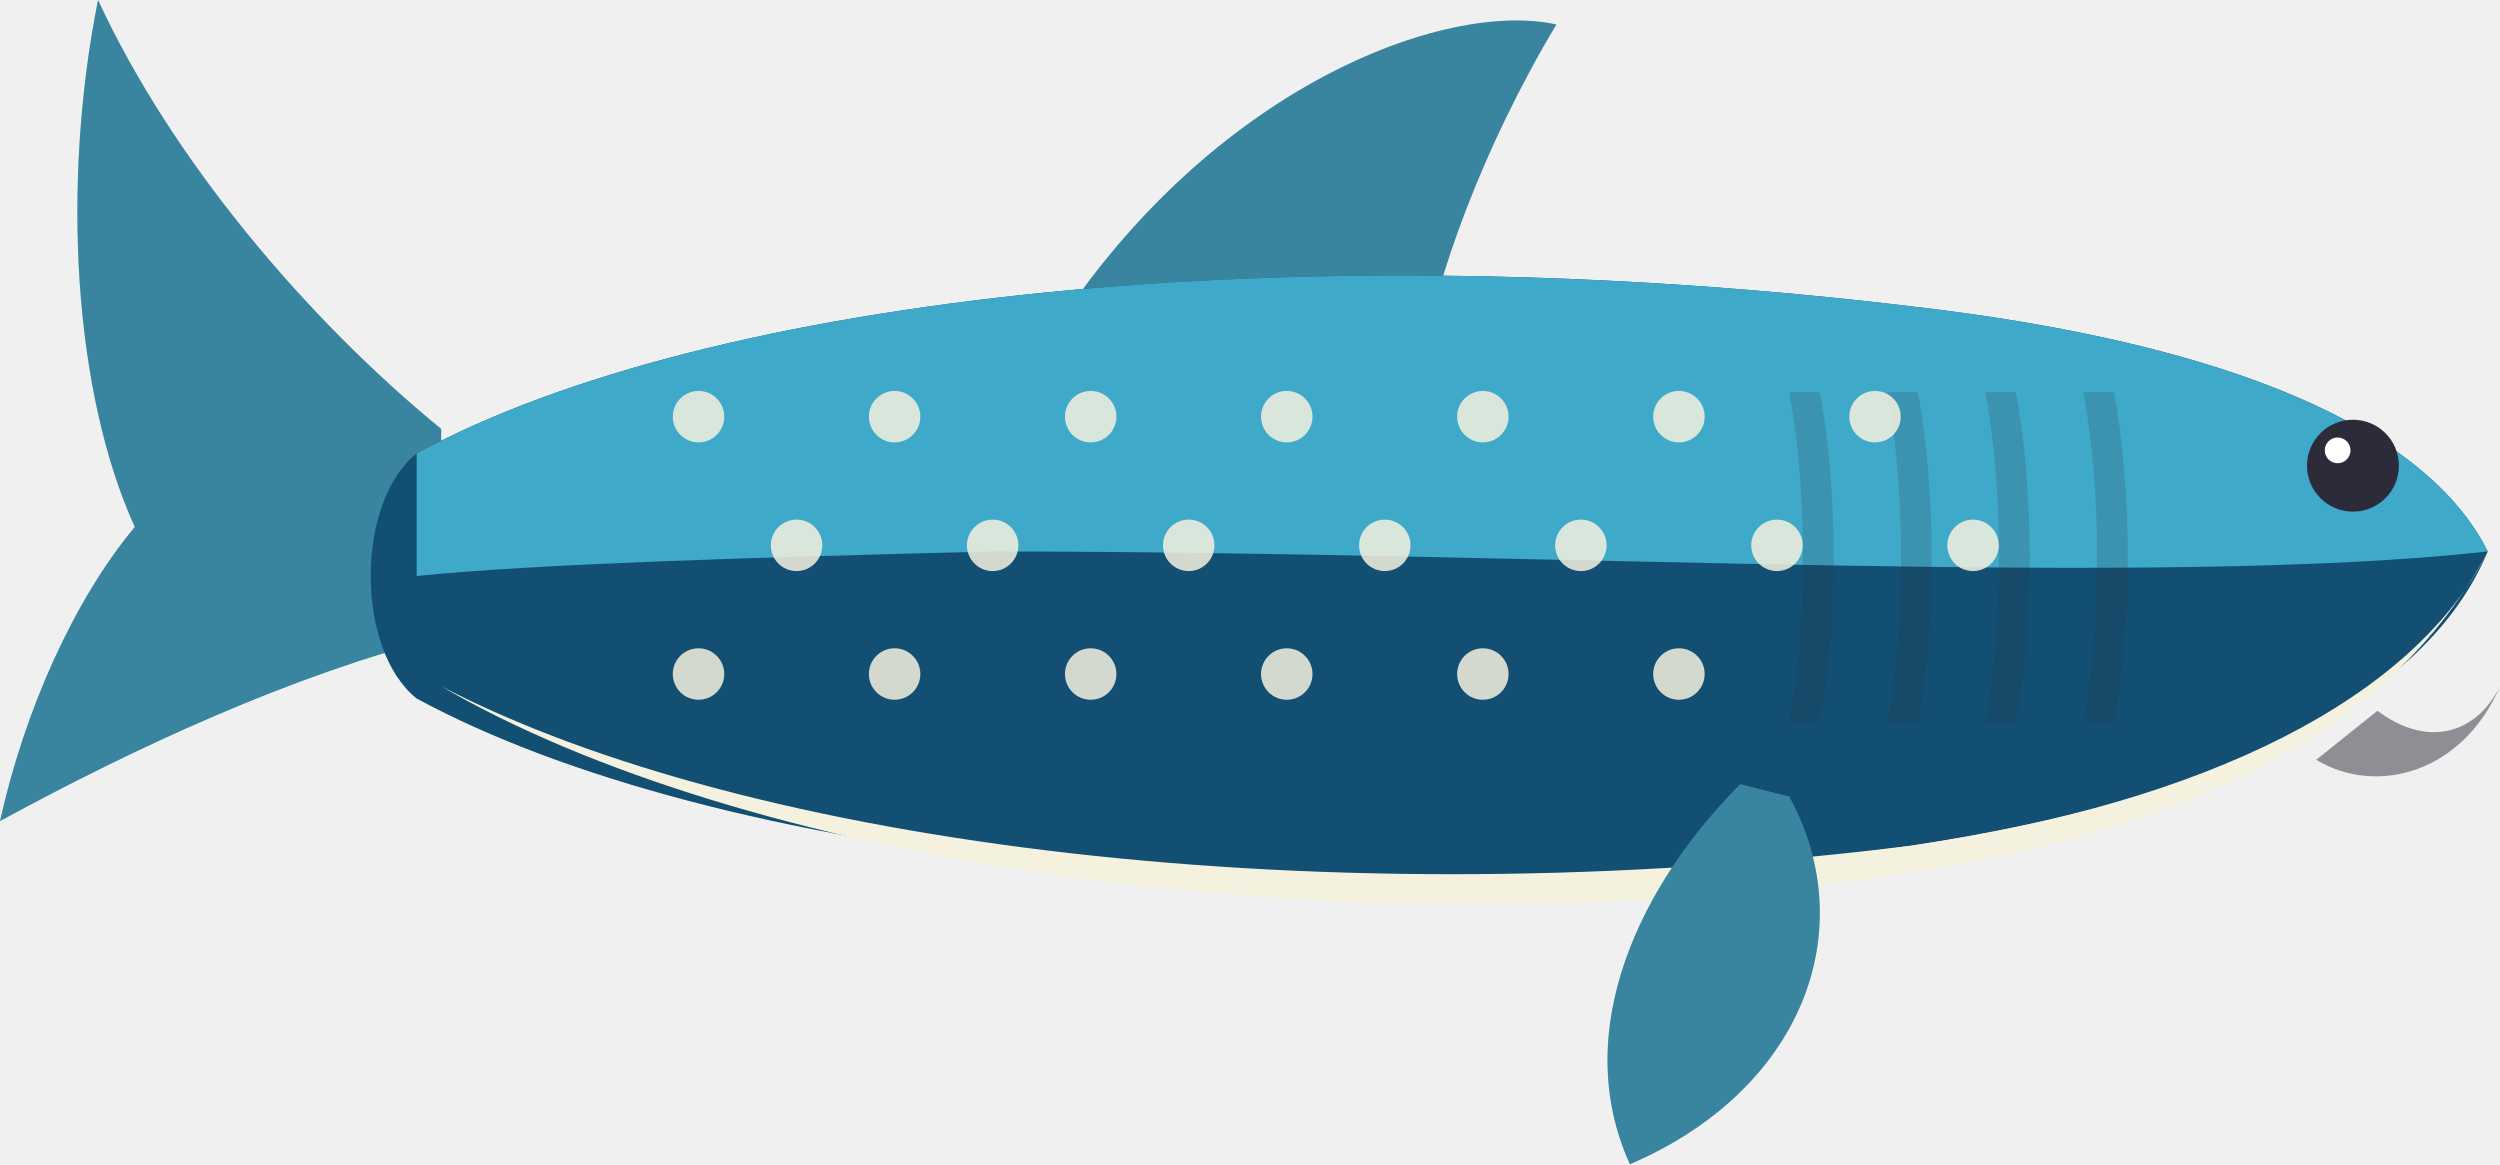
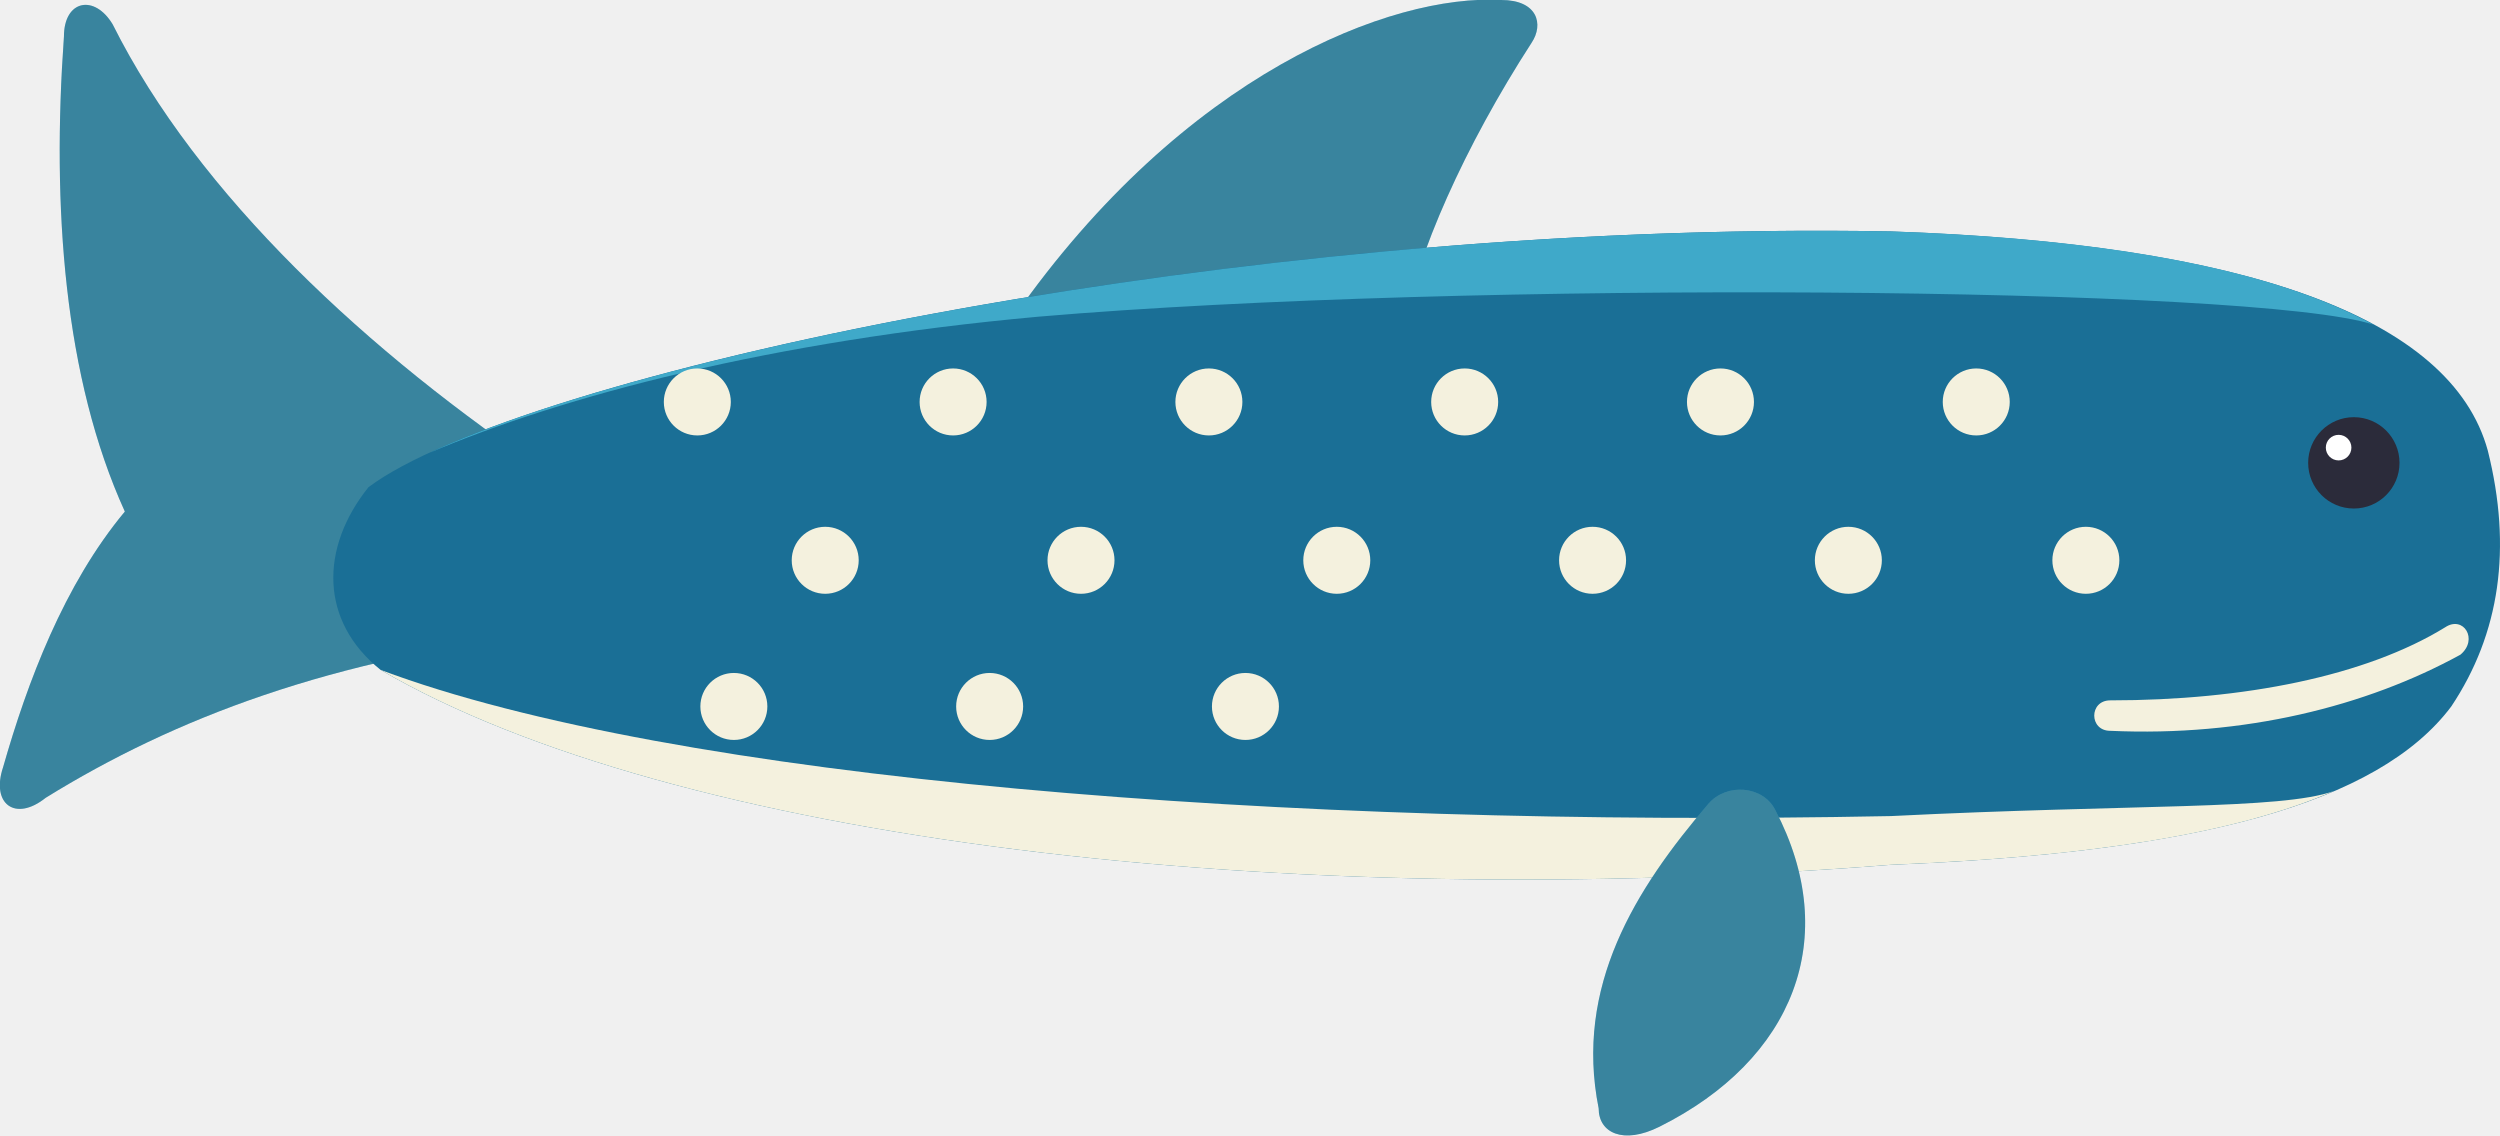
- <svg xmlns="http://www.w3.org/2000/svg" viewBox="8 2 408 190">
+ <svg xmlns="http://www.w3.org/2000/svg" viewBox="9.5 4 410.5 186.5">
  <g class="part-tail" style="transform-origin: 70px 94px">
-     <path d="M80 72 C 58 54, 36 28, 24 2 C 18 32, 20 66, 30 88 C 20 100, 12 118, 8 136 C 30 124, 56 112, 80 106 Z" fill="#3fa9c9" />
-     <path d="M80 72 C 58 54, 36 28, 24 2 C 18 32, 20 66, 30 88 C 20 100, 12 118, 8 136 C 30 124, 56 112, 80 106 Z" fill="#2b2b3a" opacity="0.3" />
+     <path d="M100 82 C 70 62, 42 36, 28 8 C 25 3, 20 4, 20 10 C 18 38, 20 66, 30 88 C 20 100, 14 116, 10 130 C 8 136, 12 139, 17 135 C 38 122, 64 112, 100 108 Z" fill="#3fa9c9" />
+     <path d="M100 82 C 70 62, 42 36, 28 8 C 25 3, 20 4, 20 10 C 18 38, 20 66, 30 88 C 20 100, 14 116, 10 130 C 8 136, 12 139, 17 135 C 38 122, 64 112, 100 108 Z" fill="#2b2b3a" opacity="0.3" />
  </g>
-   <path d="M180 56 C 206 16, 244 2, 262 6 C 250 26, 242 48, 240 62 Z" fill="#3fa9c9" />
-   <path d="M180 56 C 206 16, 244 2, 262 6 C 250 26, 242 48, 240 62 Z" fill="#2b2b3a" opacity="0.3" />
-   <path d="M76 76 C 124 50, 220 40, 320 52 C 372 58, 404 72, 414 92 C 404 116, 372 132, 320 140 C 220 154, 124 142, 76 116 C 66 108, 66 84, 76 76 Z" fill="#124f73" />
-   <path d="M76 76 C 124 50, 220 40, 320 52 C 372 58, 404 72, 414 92 C 360 98, 260 92, 170 92 C 130 93, 96 94, 76 96 Z" fill="#3fa9c9" />
-   <path d="M80 114 C 130 140, 224 152, 320 140 C 368 133, 402 116, 414 92 C 398 122, 364 138, 316 145 C 222 158, 128 142, 80 114 Z" fill="#f4f1de" />
-   <path d="M300 66 C 303 82, 303 104, 300 120 L305 120 C 308 104, 308 82, 305 66 Z" fill="#2b2b3a" opacity="0.18" />
-   <path d="M316 66 C 319 82, 319 104, 316 120 L321 120 C 324 104, 324 82, 321 66 Z" fill="#2b2b3a" opacity="0.18" />
-   <path d="M332 66 C 335 82, 335 104, 332 120 L337 120 C 340 104, 340 82, 337 66 Z" fill="#2b2b3a" opacity="0.18" />
-   <path d="M348 66 C 351 82, 351 104, 348 120 L353 120 C 356 104, 356 82, 353 66 Z" fill="#2b2b3a" opacity="0.18" />
-   <circle cx="122" cy="70" r="4.2" fill="#f4f1de" opacity="0.85" />
-   <circle cx="154" cy="70" r="4.2" fill="#f4f1de" opacity="0.85" />
-   <circle cx="186" cy="70" r="4.2" fill="#f4f1de" opacity="0.85" />
-   <circle cx="218" cy="70" r="4.2" fill="#f4f1de" opacity="0.85" />
-   <circle cx="250" cy="70" r="4.2" fill="#f4f1de" opacity="0.85" />
-   <circle cx="282" cy="70" r="4.2" fill="#f4f1de" opacity="0.85" />
-   <circle cx="314" cy="70" r="4.2" fill="#f4f1de" opacity="0.85" />
-   <circle cx="138" cy="91" r="4.2" fill="#f4f1de" opacity="0.85" />
-   <circle cx="170" cy="91" r="4.2" fill="#f4f1de" opacity="0.85" />
-   <circle cx="202" cy="91" r="4.2" fill="#f4f1de" opacity="0.85" />
-   <circle cx="234" cy="91" r="4.2" fill="#f4f1de" opacity="0.85" />
-   <circle cx="266" cy="91" r="4.2" fill="#f4f1de" opacity="0.85" />
-   <circle cx="298" cy="91" r="4.2" fill="#f4f1de" opacity="0.85" />
-   <circle cx="330" cy="91" r="4.2" fill="#f4f1de" opacity="0.85" />
-   <circle cx="122" cy="112" r="4.2" fill="#f4f1de" opacity="0.85" />
-   <circle cx="154" cy="112" r="4.2" fill="#f4f1de" opacity="0.85" />
-   <circle cx="186" cy="112" r="4.2" fill="#f4f1de" opacity="0.85" />
-   <circle cx="218" cy="112" r="4.2" fill="#f4f1de" opacity="0.85" />
-   <circle cx="250" cy="112" r="4.2" fill="#f4f1de" opacity="0.85" />
-   <circle cx="282" cy="112" r="4.2" fill="#f4f1de" opacity="0.85" />
-   <g class="part-fin" style="transform-origin: 292px 130px">
-     <path d="M300 132 C 312 154, 302 180, 274 192 C 264 170, 276 146, 292 130 Z" fill="#3fa9c9" />
-     <path d="M300 132 C 312 154, 302 180, 274 192 C 264 170, 276 146, 292 130 Z" fill="#2b2b3a" opacity="0.3" />
+   <path d="M176 56 C 204 16, 238 3, 256 4 C 262 4, 263 8, 261 11 C 250 28, 242 46, 240 58 Z" fill="#3fa9c9" />
+   <path d="M176 56 C 204 16, 238 3, 256 4 C 262 4, 263 8, 261 11 C 250 28, 242 46, 240 58 Z" fill="#2b2b3a" opacity="0.3" />
+   <path d="M70 84 C 94 66, 210 40, 320 42 C 378 44, 412 56, 418 78 C 422 94, 420 108, 412 120 C 400 136, 370 144, 320 146 C 220 154, 120 142, 72 114 C 62 106, 62 94, 70 84 Z" fill="#1a6f96" />
+   <path d="M79.9 78.4 C 117.1 61.1, 221 40.2, 320 42 C 356 43.2, 382.7 48.3, 399.2 57.3 C 380 51, 250 50, 180 56 C 136 60, 102 69, 79.9 78.4 Z" fill="#3fa9c9" />
+   <path d="M392.7 133.9 C 376.6 140.9, 352.5 144.7, 320 146 C 220 154, 120 142, 72 114 C 120 132, 220 140, 320 138 C 360 136, 384 137, 392.7 133.9 Z" fill="#f4f1de" />
+   <circle cx="124" cy="70" r="5.5" fill="#f4f1de" />
+   <circle cx="166" cy="70" r="5.5" fill="#f4f1de" />
+   <circle cx="208" cy="70" r="5.5" fill="#f4f1de" />
+   <circle cx="250" cy="70" r="5.5" fill="#f4f1de" />
+   <circle cx="292" cy="70" r="5.5" fill="#f4f1de" />
+   <circle cx="334" cy="70" r="5.5" fill="#f4f1de" />
+   <circle cx="145" cy="96" r="5.5" fill="#f4f1de" />
+   <circle cx="187" cy="96" r="5.5" fill="#f4f1de" />
+   <circle cx="229" cy="96" r="5.5" fill="#f4f1de" />
+   <circle cx="271" cy="96" r="5.5" fill="#f4f1de" />
+   <circle cx="313" cy="96" r="5.5" fill="#f4f1de" />
+   <circle cx="352" cy="96" r="5.5" fill="#f4f1de" />
+   <circle cx="130" cy="120" r="5.5" fill="#f4f1de" />
+   <circle cx="172" cy="120" r="5.5" fill="#f4f1de" />
+   <circle cx="214" cy="120" r="5.5" fill="#f4f1de" />
+   <path d="M356 119 C 378 119, 398 115, 411 107 C 414 105, 416.5 109, 413.5 111.5 C 398 120, 378 125, 356 124 C 352.5 124, 352.5 119, 356 119 Z" fill="#f4f1de" />
+   <g class="part-fin" style="transform-origin: 292px 134px">
+     <path d="M301 137 C 312 158, 304 178, 282 189 C 276 192, 272 190, 272 186 C 268 166, 278 150, 290 136 C 293 132.5, 299 133, 301 137 Z" fill="#3fa9c9" />
+     <path d="M301 137 C 312 158, 304 178, 282 189 C 276 192, 272 190, 272 186 C 268 166, 278 150, 290 136 C 293 132.5, 299 133, 301 137 Z" fill="#2b2b3a" opacity="0.3" />
  </g>
-   <path d="M396 118 C 404 124, 412 122, 416 114 C 410 128, 396 132, 386 126 Z" fill="#2b2b3a" opacity="0.5" />
-   <circle cx="392" cy="78" r="7.5" fill="#2b2b3a" />
-   <circle cx="389.5" cy="75.5" r="2.1" fill="#ffffff" />
+   <circle cx="396" cy="80" r="7.5" fill="#2b2b3a" />
+   <circle cx="393.5" cy="77.5" r="2.1" fill="#ffffff" />
</svg>
